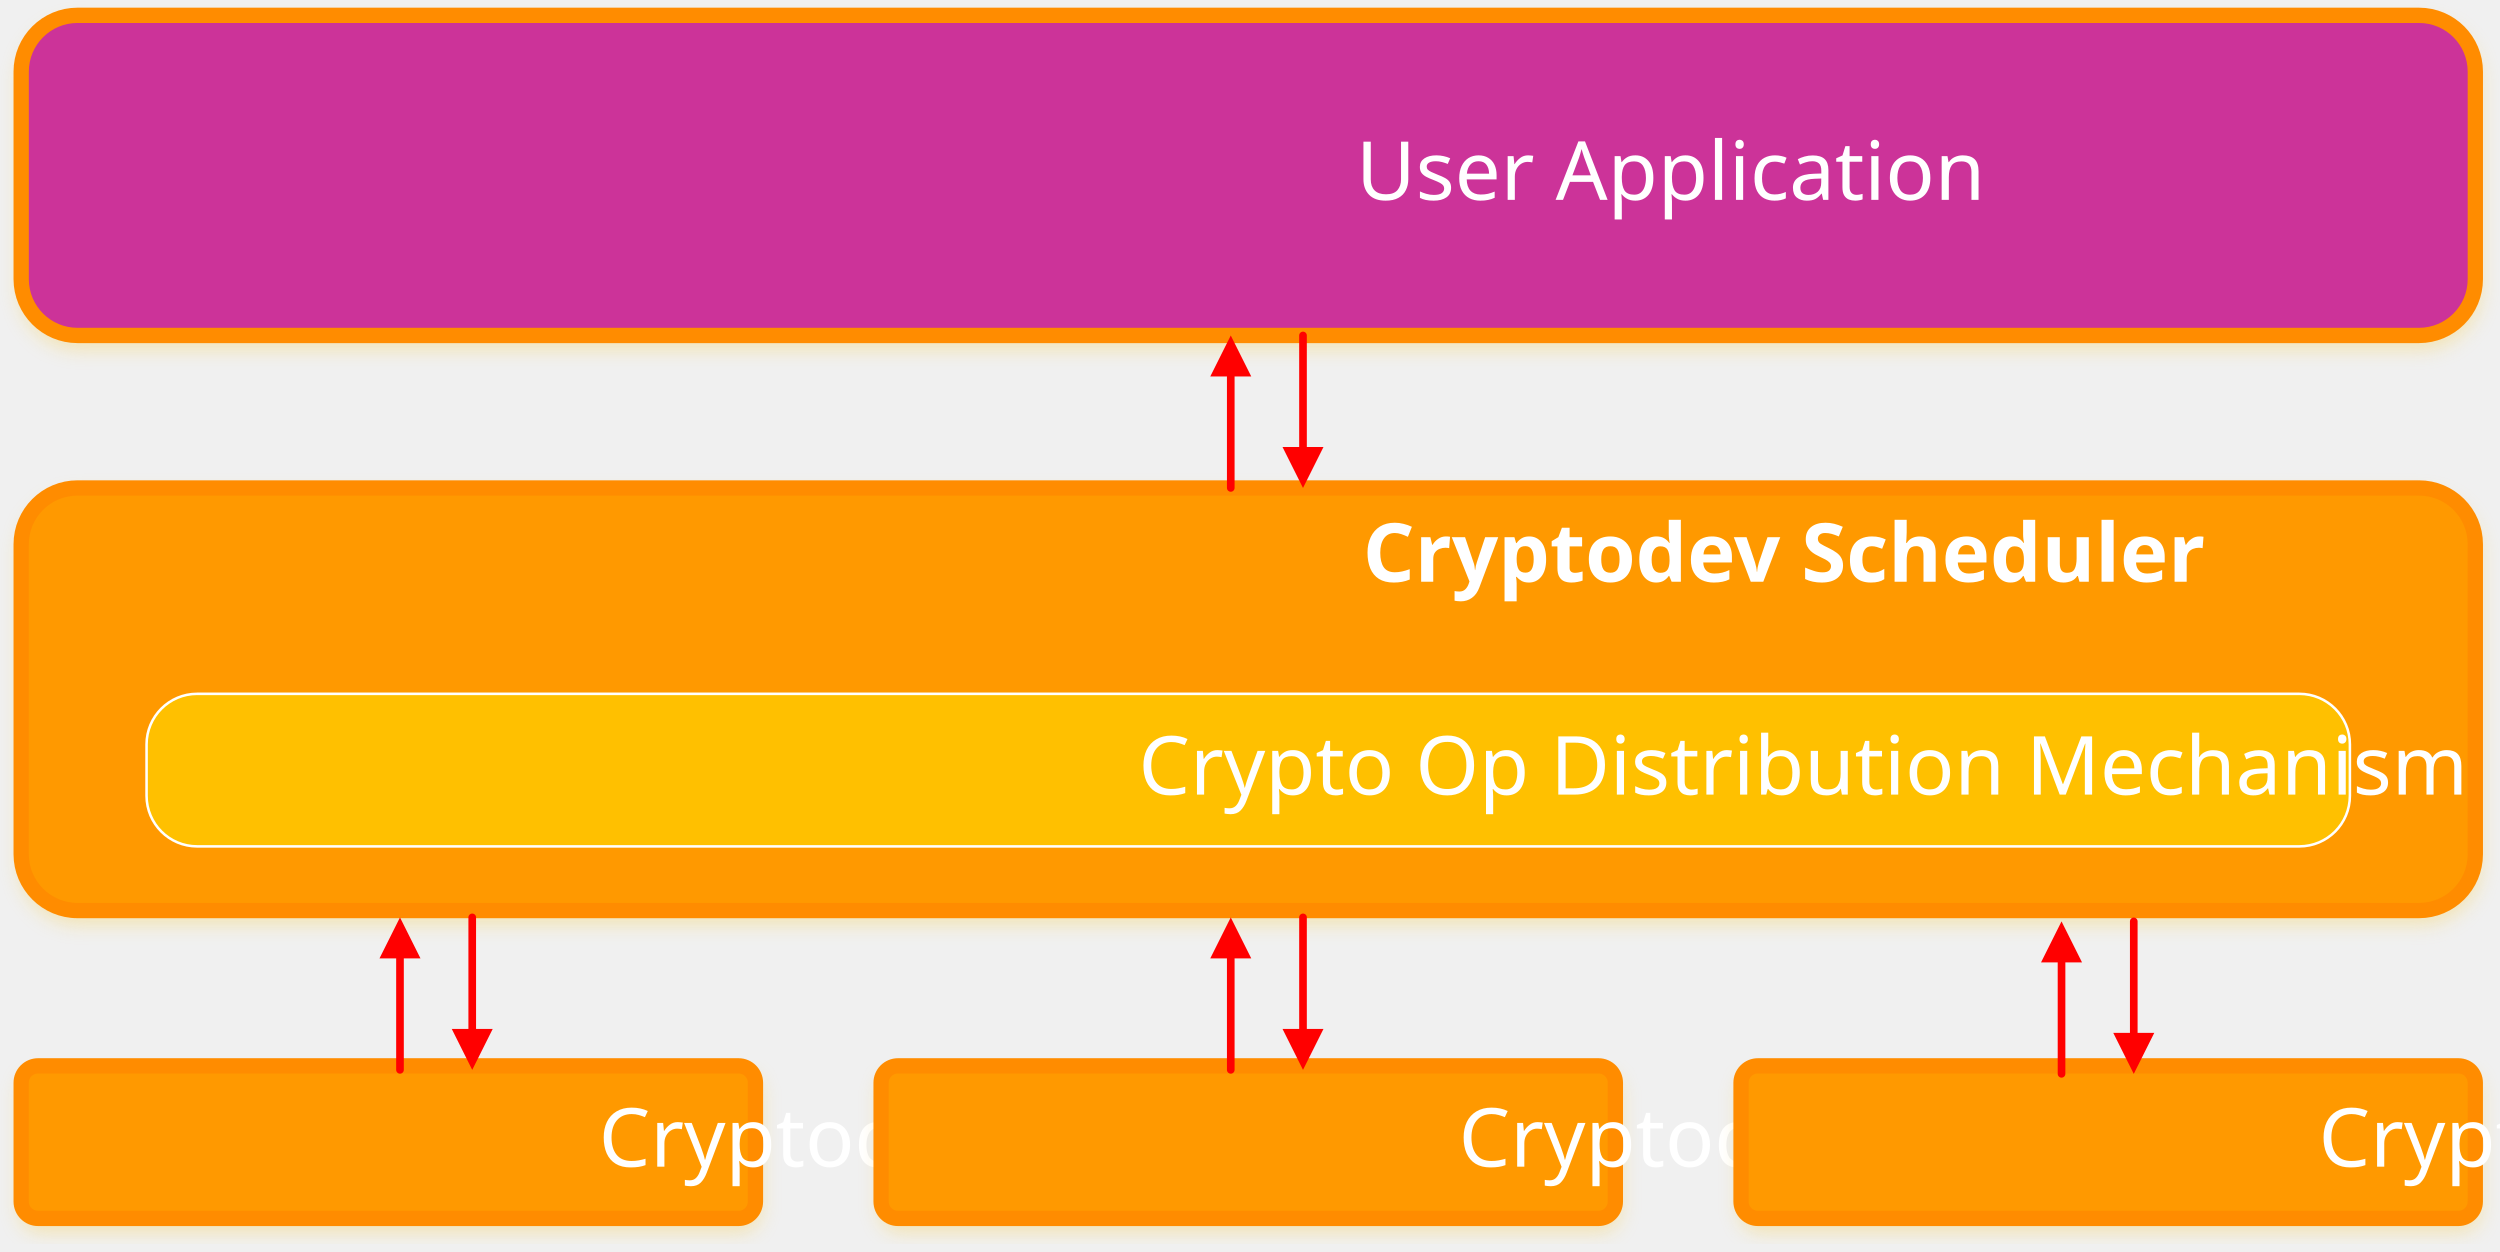
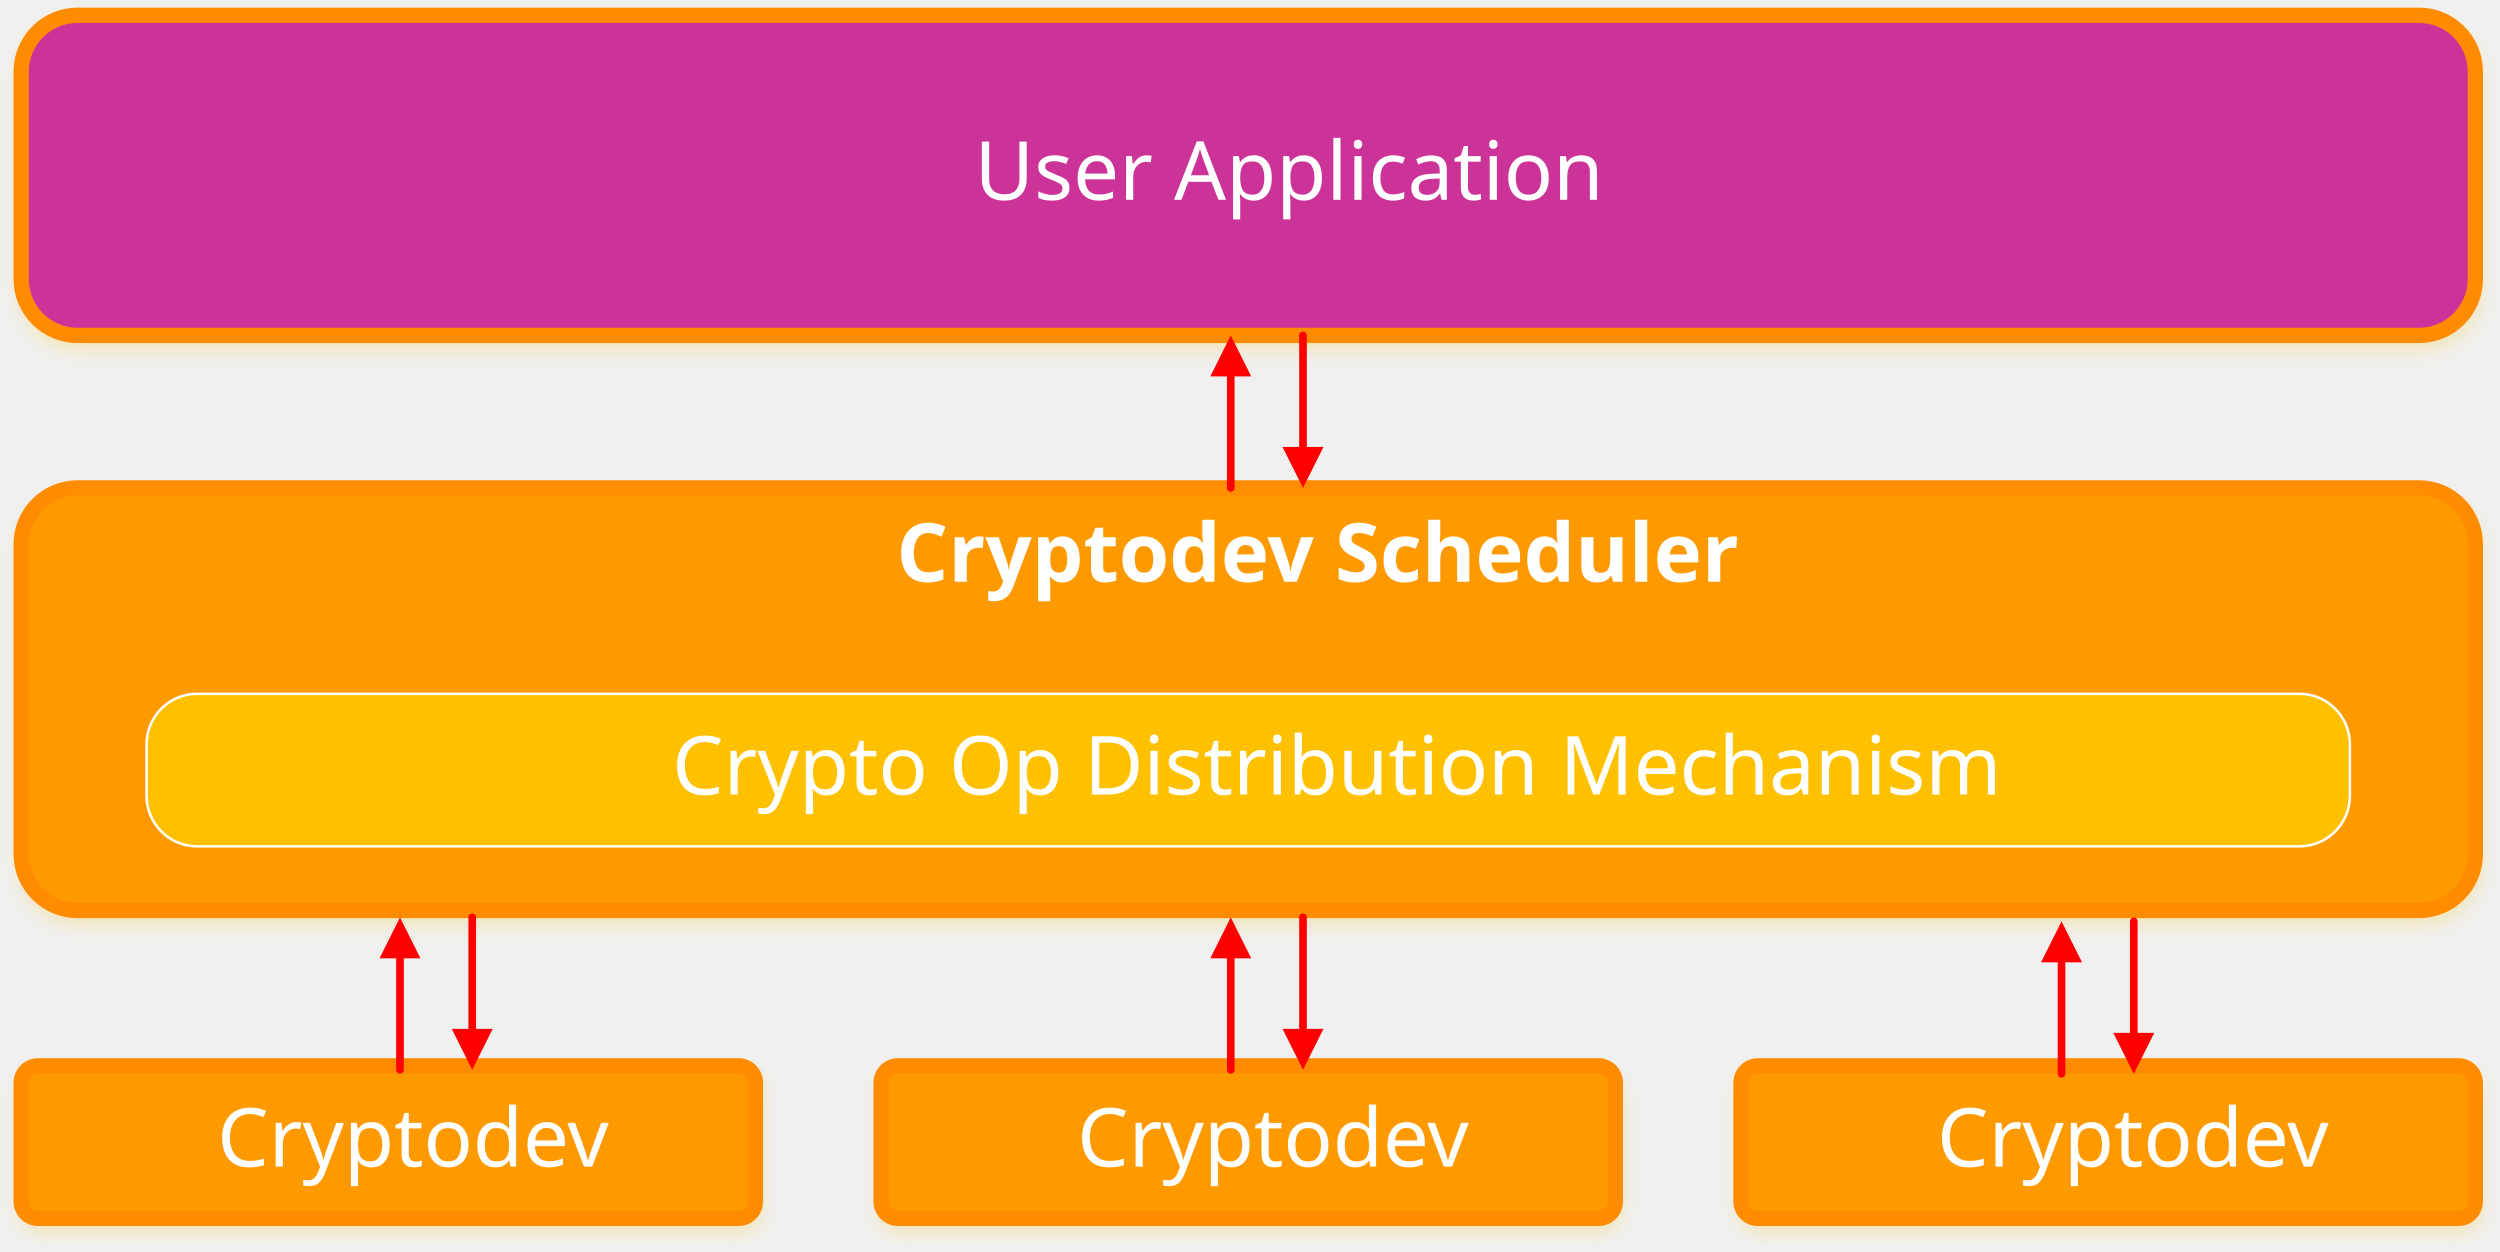
- <svg xmlns="http://www.w3.org/2000/svg" xmlns:ns1="http://schemas.microsoft.com/visio/2003/SVGExtensions/" xmlns:xlink="http://www.w3.org/1999/xlink" width="6.812in" height="3.41in" viewBox="0 0 490.485 245.514" xml:space="preserve" color-interpolation-filters="sRGB" class="st10">
-   <ns1:documentProperties ns1:langID="1033" ns1:metric="true" ns1:viewMarkup="false" />
-   <style type="text/css">
- 	
- 		.st1 {visibility:visible}
- 		.st2 {fill:#fec000;fill-opacity:0.25;filter:url(#filter_2);stroke:#fec000;stroke-opacity:0.25}
- 		.st3 {fill:#cc3399;stroke:#ff8c00;stroke-width:3}
- 		.st4 {fill:#ffffff;font-family:Calibri;font-size:1.333em}
- 		.st5 {fill:#ff9900;stroke:#ff8c00;stroke-width:3}
- 		.st6 {fill:#ffffff;font-family:Calibri;font-size:1.333em;font-weight:bold}
- 		.st7 {fill:#ffc000;stroke:#ffffff;stroke-linecap:round;stroke-linejoin:round;stroke-width:0.5}
- 		.st8 {marker-end:url(#mrkr4-40);stroke:#ff0000;stroke-linecap:round;stroke-linejoin:round;stroke-width:1.5}
- 		.st9 {fill:#ff0000;fill-opacity:1;stroke:#ff0000;stroke-opacity:1;stroke-width:0.373}
- 		.st10 {fill:none;fill-rule:evenodd;font-size:12px;overflow:visible;stroke-linecap:square;stroke-miterlimit:3}
- 	
- 	</style>
+ <svg xmlns="http://www.w3.org/2000/svg" xmlns:xlink="http://www.w3.org/1999/xlink" width="653.98" height="327.352" class="st10" color-interpolation-filters="sRGB" viewBox="0 0 490.485 245.514" xml:space="preserve">
+   <style type="text/css">.st1{visibility:visible}.st2{fill:#fec000;fill-opacity:.25;filter:url(#filter_2);stroke:#fec000;stroke-opacity:.25}.st3{fill:#c39;stroke:#ff8c00;stroke-width:3}.st4{fill:#fff;font-family:Calibri;font-size:1.333em}.st5{fill:#f90;stroke:#ff8c00;stroke-width:3}.st6{fill:#fff;font-family:Calibri;font-size:1.333em;font-weight:700}.st7,.st8{stroke-linecap:round;stroke-linejoin:round}.st7{fill:#ffc000;stroke:#fff;stroke-width:.5}.st8{marker-end:url(#mrkr4-40);stroke:red;stroke-width:1.5}.st9{fill:red;fill-opacity:1;stroke:red;stroke-opacity:1;stroke-width:.373}.st10{fill:none;fill-rule:evenodd;font-size:12px;overflow:visible;stroke-linecap:square;stroke-miterlimit:3}</style>
  <defs id="Markers">
    <g id="lend4">
-       <path d="M 2 1 L 0 0 L 2 -1 L 2 1 " style="stroke:none" />
+       <path d="M 2 1 L 0 0 L 2 -1 L 2 1" style="stroke:none" />
    </g>
-     <marker id="mrkr4-40" class="st9" ns1:arrowType="4" ns1:arrowSize="2" ns1:setback="5.36" refX="-5.36" orient="auto" markerUnits="strokeWidth" overflow="visible">
-       <use xlink:href="#lend4" transform="scale(-2.68,-2.68) " />
+     <marker id="mrkr4-40" class="st9" markerUnits="strokeWidth" orient="auto" overflow="visible" refX="-5.36">
+       <use transform="scale(-2.68,-2.68)" xlink:href="#lend4" />
    </marker>
  </defs>
  <defs id="Filters">
    <filter id="filter_2">
      <feGaussianBlur stdDeviation="2" />
    </filter>
  </defs>
-   <g ns1:mID="0" ns1:index="1" ns1:groupContext="foregroundPage">
-     <ns1:pageProperties ns1:drawingScale="0.0393701" ns1:pageScale="0.0393701" ns1:drawingUnits="24" ns1:shadowOffsetX="8.50394" ns1:shadowOffsetY="-8.50394" />
-     <ns1:layer ns1:name="Connector" ns1:index="0" />
-     <g id="shape31-1" ns1:mID="31" ns1:groupContext="shape" transform="translate(4.15435,-179.702)">
-       <ns1:userDefs>
-         <ns1:ud ns1:nameU="CTypeTopLeftSnip" ns1:prompt="" ns1:val="VT0(0):5" />
-         <ns1:ud ns1:nameU="CTypeTopRightSnip" ns1:prompt="" ns1:val="VT0(0):5" />
-         <ns1:ud ns1:nameU="CTypeBotLeftSnip" ns1:prompt="" ns1:val="VT0(0):5" />
-         <ns1:ud ns1:nameU="CTypeBotRightSnip" ns1:prompt="" ns1:val="VT0(0):5" />
-         <ns1:ud ns1:nameU="CornerLockHoriz" ns1:prompt="" ns1:val="VT0(1):5" />
-         <ns1:ud ns1:nameU="CornerLockVert" ns1:prompt="" ns1:val="VT0(1):5" />
-         <ns1:ud ns1:nameU="CornerLockDiag" ns1:prompt="" ns1:val="VT0(0):5" />
-         <ns1:ud ns1:nameU="TopLeftOffset" ns1:prompt="" ns1:val="VT0(0.15748031496063):24" />
-         <ns1:ud ns1:nameU="TopRightOffset" ns1:prompt="" ns1:val="VT0(0.15748031496063):24" />
-         <ns1:ud ns1:nameU="BotLeftOffset" ns1:prompt="" ns1:val="VT0(0.15748031496063):24" />
-         <ns1:ud ns1:nameU="BotRightOffset" ns1:prompt="" ns1:val="VT0(0.15748031496063):24" />
-         <ns1:ud ns1:nameU="visVersion" ns1:prompt="" ns1:val="VT0(15):26" />
-         <ns1:ud ns1:nameU="TopLeftOffset" ns1:prompt="" ns1:val="VT0(0.15348434426561):1" />
-         <ns1:ud ns1:nameU="TopRightOffset" ns1:prompt="" ns1:val="VT0(0.15348434426561):1" />
-         <ns1:ud ns1:nameU="BotLeftOffset" ns1:prompt="" ns1:val="VT0(0.15348434426561):1" />
-         <ns1:ud ns1:nameU="BotRightOffset" ns1:prompt="" ns1:val="VT0(0.15348434426561):1" />
-         <ns1:ud ns1:nameU="msvThemeColors" ns1:val="VT0(254):26" />
-       </ns1:userDefs>
-       <ns1:textBlock ns1:margins="rect(4,4,4,4)" ns1:tabSpace="42.5197" />
-       <ns1:textRect cx="240.743" cy="214.108" width="481.49" height="62.812" />
-       <g id="shadow31-2" ns1:groupContext="shadow" ns1:shadowOffsetX="0.3456" ns1:shadowOffsetY="-1.9728" ns1:shadowType="1" transform="matrix(1,0,0,1,0.3456,1.9728)" class="st1">
-         <path d="M11.05 245.51 L470.43 245.51 A11.051 11.051 -180 0 0 481.49 234.46 L481.49 193.75 A11.051 11.051 -180         0 0 470.43 182.7 L11.05 182.7 A11.051 11.051 -180 0 0 -0 193.75 L0 234.46 A11.051 11.051 -180 0         0 11.05 245.51 Z" class="st2" />
+   <g>
+     <g id="shape31-1" transform="translate(4.15435,-179.702)">
+       <g id="shadow31-2" class="st1">
+         <path d="M11.05 245.51 L470.43 245.51 A11.051 11.051 -180 0 0 481.49 234.46 L481.49 193.75 A11.051 11.051 -180 0 0 470.43 182.7 L11.05 182.7 A11.051 11.051 -180 0 0 -0 193.75 L0 234.46 A11.051 11.051 -180 0 0 11.05 245.51 Z" class="st2" transform="matrix(1,0,0,1,0.3456,1.9728)" />
      </g>
-       <path d="M11.05 245.51 L470.43 245.51 A11.051 11.051 -180 0 0 481.49 234.46 L481.49 193.75 A11.051 11.051 -180 0        0 470.43 182.7 L11.05 182.7 A11.051 11.051 -180 0 0 -0 193.75 L0 234.46 A11.051 11.051 -180 0 0 11.05        245.51 Z" class="st3" />
-       <text x="187.04" y="218.91" class="st4" ns1:langID="1033">
-         <ns1:paragraph ns1:horizAlign="1" />
-         <ns1:tabList />User Application</text>
+       <path d="M11.05 245.51 L470.43 245.51 A11.051 11.051 -180 0 0 481.49 234.46 L481.49 193.75 A11.051 11.051 -180 0 0 470.43 182.7 L11.05 182.7 A11.051 11.051 -180 0 0 -0 193.75 L0 234.46 A11.051 11.051 -180 0 0 11.05 245.51 Z" class="st3" />
+       <text x="187.04" y="218.91" class="st4">User Application</text>
    </g>
-     <g id="shape135-7" ns1:mID="135" ns1:groupContext="shape" transform="translate(4.15435,-6.4728)">
-       <ns1:userDefs>
-         <ns1:ud ns1:nameU="CTypeTopLeftSnip" ns1:prompt="" ns1:val="VT0(0):5" />
-         <ns1:ud ns1:nameU="CTypeTopRightSnip" ns1:prompt="" ns1:val="VT0(0):5" />
-         <ns1:ud ns1:nameU="CTypeBotLeftSnip" ns1:prompt="" ns1:val="VT0(0):5" />
-         <ns1:ud ns1:nameU="CTypeBotRightSnip" ns1:prompt="" ns1:val="VT0(0):5" />
-         <ns1:ud ns1:nameU="CornerLockHoriz" ns1:prompt="" ns1:val="VT0(1):5" />
-         <ns1:ud ns1:nameU="CornerLockVert" ns1:prompt="" ns1:val="VT0(1):5" />
-         <ns1:ud ns1:nameU="CornerLockDiag" ns1:prompt="" ns1:val="VT0(0):5" />
-         <ns1:ud ns1:nameU="TopLeftOffset" ns1:prompt="" ns1:val="VT0(0.15748031496063):24" />
-         <ns1:ud ns1:nameU="TopRightOffset" ns1:prompt="" ns1:val="VT0(0.15748031496063):24" />
-         <ns1:ud ns1:nameU="BotLeftOffset" ns1:prompt="" ns1:val="VT0(0.15748031496063):24" />
-         <ns1:ud ns1:nameU="BotRightOffset" ns1:prompt="" ns1:val="VT0(0.15748031496063):24" />
-         <ns1:ud ns1:nameU="visVersion" ns1:prompt="" ns1:val="VT0(15):26" />
-         <ns1:ud ns1:nameU="TopLeftOffset" ns1:prompt="" ns1:val="VT0(0.045922865409173):1" />
-         <ns1:ud ns1:nameU="TopRightOffset" ns1:prompt="" ns1:val="VT0(0.045922865409173):1" />
-         <ns1:ud ns1:nameU="BotLeftOffset" ns1:prompt="" ns1:val="VT0(0.045922865409173):1" />
-         <ns1:ud ns1:nameU="BotRightOffset" ns1:prompt="" ns1:val="VT0(0.045922865409173):1" />
-         <ns1:ud ns1:nameU="msvThemeColors" ns1:val="VT0(254):26" />
-       </ns1:userDefs>
-       <ns1:textBlock ns1:margins="rect(4,4,4,4)" ns1:tabSpace="42.5197" />
-       <ns1:textRect cx="72.031" cy="230.549" width="144.07" height="29.931" />
-       <g id="shadow135-8" ns1:groupContext="shadow" ns1:shadowOffsetX="0.3456" ns1:shadowOffsetY="-1.9728" ns1:shadowType="1" transform="matrix(1,0,0,1,0.3456,1.9728)" class="st1">
-         <path d="M3.31 245.51 L140.76 245.51 A3.306 3.306 -180 0 0 144.06 242.21 L144.06 218.89 A3.306 3.306 -180         0 0 140.76 215.58 L3.31 215.58 A3.306 3.306 -180 0 0 0 218.89 L0 242.21 A3.306 3.306 -180 0         0 3.31 245.51 Z" class="st2" />
+     <g id="shape135-7" transform="translate(4.15435,-6.4728)">
+       <g id="shadow135-8" class="st1">
+         <path d="M3.31 245.51 L140.76 245.51 A3.306 3.306 -180 0 0 144.06 242.21 L144.06 218.89 A3.306 3.306 -180 0 0 140.76 215.58 L3.31 215.58 A3.306 3.306 -180 0 0 0 218.89 L0 242.21 A3.306 3.306 -180 0 0 3.31 245.51 Z" class="st2" transform="matrix(1,0,0,1,0.3456,1.9728)" />
      </g>
-       <path d="M3.31 245.51 L140.76 245.51 A3.306 3.306 -180 0 0 144.06 242.21 L144.06 218.89 A3.306 3.306 -180 0 0        140.76 215.58 L3.31 215.58 A3.306 3.306 -180 0 0 0 218.89 L0 242.21 A3.306 3.306 -180 0 0 3.31 245.51        Z" class="st5" />
-       <text x="38.46" y="235.35" class="st4" ns1:langID="1033">
-         <ns1:paragraph ns1:horizAlign="1" />
-         <ns1:tabList />Cryptodev</text>
+       <path d="M3.31 245.51 L140.76 245.51 A3.306 3.306 -180 0 0 144.06 242.21 L144.06 218.89 A3.306 3.306 -180 0 0 140.76 215.58 L3.31 215.58 A3.306 3.306 -180 0 0 0 218.89 L0 242.21 A3.306 3.306 -180 0 0 3.31 245.51 Z" class="st5" />
+       <text x="38.46" y="235.35" class="st4">Cryptodev</text>
    </g>
-     <g id="shape136-13" ns1:mID="136" ns1:groupContext="shape" transform="translate(172.866,-6.4728)">
-       <ns1:userDefs>
-         <ns1:ud ns1:nameU="CTypeTopLeftSnip" ns1:prompt="" ns1:val="VT0(0):5" />
-         <ns1:ud ns1:nameU="CTypeTopRightSnip" ns1:prompt="" ns1:val="VT0(0):5" />
-         <ns1:ud ns1:nameU="CTypeBotLeftSnip" ns1:prompt="" ns1:val="VT0(0):5" />
-         <ns1:ud ns1:nameU="CTypeBotRightSnip" ns1:prompt="" ns1:val="VT0(0):5" />
-         <ns1:ud ns1:nameU="CornerLockHoriz" ns1:prompt="" ns1:val="VT0(1):5" />
-         <ns1:ud ns1:nameU="CornerLockVert" ns1:prompt="" ns1:val="VT0(1):5" />
-         <ns1:ud ns1:nameU="CornerLockDiag" ns1:prompt="" ns1:val="VT0(0):5" />
-         <ns1:ud ns1:nameU="TopLeftOffset" ns1:prompt="" ns1:val="VT0(0.15748031496063):24" />
-         <ns1:ud ns1:nameU="TopRightOffset" ns1:prompt="" ns1:val="VT0(0.15748031496063):24" />
-         <ns1:ud ns1:nameU="BotLeftOffset" ns1:prompt="" ns1:val="VT0(0.15748031496063):24" />
-         <ns1:ud ns1:nameU="BotRightOffset" ns1:prompt="" ns1:val="VT0(0.15748031496063):24" />
-         <ns1:ud ns1:nameU="visVersion" ns1:prompt="" ns1:val="VT0(15):26" />
-         <ns1:ud ns1:nameU="TopLeftOffset" ns1:prompt="" ns1:val="VT0(0.045922865409173):1" />
-         <ns1:ud ns1:nameU="TopRightOffset" ns1:prompt="" ns1:val="VT0(0.045922865409173):1" />
-         <ns1:ud ns1:nameU="BotLeftOffset" ns1:prompt="" ns1:val="VT0(0.045922865409173):1" />
-         <ns1:ud ns1:nameU="BotRightOffset" ns1:prompt="" ns1:val="VT0(0.045922865409173):1" />
-         <ns1:ud ns1:nameU="msvThemeColors" ns1:val="VT0(254):26" />
-       </ns1:userDefs>
-       <ns1:textBlock ns1:margins="rect(4,4,4,4)" ns1:tabSpace="42.5197" />
-       <ns1:textRect cx="72.031" cy="230.549" width="144.07" height="29.931" />
-       <g id="shadow136-14" ns1:groupContext="shadow" ns1:shadowOffsetX="0.3456" ns1:shadowOffsetY="-1.9728" ns1:shadowType="1" transform="matrix(1,0,0,1,0.3456,1.9728)" class="st1">
-         <path d="M3.31 245.51 L140.76 245.51 A3.306 3.306 -180 0 0 144.06 242.21 L144.06 218.89 A3.306 3.306 -180         0 0 140.76 215.58 L3.31 215.58 A3.306 3.306 -180 0 0 0 218.89 L0 242.21 A3.306 3.306 -180 0         0 3.31 245.51 Z" class="st2" />
+     <g id="shape136-13" transform="translate(172.866,-6.4728)">
+       <g id="shadow136-14" class="st1">
+         <path d="M3.31 245.51 L140.76 245.51 A3.306 3.306 -180 0 0 144.06 242.21 L144.06 218.89 A3.306 3.306 -180 0 0 140.76 215.58 L3.31 215.58 A3.306 3.306 -180 0 0 0 218.89 L0 242.21 A3.306 3.306 -180 0 0 3.31 245.51 Z" class="st2" transform="matrix(1,0,0,1,0.3456,1.9728)" />
      </g>
-       <path d="M3.31 245.51 L140.76 245.51 A3.306 3.306 -180 0 0 144.06 242.21 L144.06 218.89 A3.306 3.306 -180 0 0        140.76 215.58 L3.31 215.58 A3.306 3.306 -180 0 0 0 218.89 L0 242.21 A3.306 3.306 -180 0 0 3.31 245.51        Z" class="st5" />
-       <text x="38.46" y="235.35" class="st4" ns1:langID="1033">
-         <ns1:paragraph ns1:horizAlign="1" />
-         <ns1:tabList />Cryptodev</text>
+       <path d="M3.31 245.51 L140.76 245.51 A3.306 3.306 -180 0 0 144.06 242.21 L144.06 218.89 A3.306 3.306 -180 0 0 140.76 215.58 L3.31 215.58 A3.306 3.306 -180 0 0 0 218.89 L0 242.21 A3.306 3.306 -180 0 0 3.31 245.51 Z" class="st5" />
+       <text x="38.46" y="235.35" class="st4">Cryptodev</text>
    </g>
-     <g id="shape137-19" ns1:mID="137" ns1:groupContext="shape" transform="translate(341.578,-6.4728)">
-       <ns1:userDefs>
-         <ns1:ud ns1:nameU="CTypeTopLeftSnip" ns1:prompt="" ns1:val="VT0(0):5" />
-         <ns1:ud ns1:nameU="CTypeTopRightSnip" ns1:prompt="" ns1:val="VT0(0):5" />
-         <ns1:ud ns1:nameU="CTypeBotLeftSnip" ns1:prompt="" ns1:val="VT0(0):5" />
-         <ns1:ud ns1:nameU="CTypeBotRightSnip" ns1:prompt="" ns1:val="VT0(0):5" />
-         <ns1:ud ns1:nameU="CornerLockHoriz" ns1:prompt="" ns1:val="VT0(1):5" />
-         <ns1:ud ns1:nameU="CornerLockVert" ns1:prompt="" ns1:val="VT0(1):5" />
-         <ns1:ud ns1:nameU="CornerLockDiag" ns1:prompt="" ns1:val="VT0(0):5" />
-         <ns1:ud ns1:nameU="TopLeftOffset" ns1:prompt="" ns1:val="VT0(0.15748031496063):24" />
-         <ns1:ud ns1:nameU="TopRightOffset" ns1:prompt="" ns1:val="VT0(0.15748031496063):24" />
-         <ns1:ud ns1:nameU="BotLeftOffset" ns1:prompt="" ns1:val="VT0(0.15748031496063):24" />
-         <ns1:ud ns1:nameU="BotRightOffset" ns1:prompt="" ns1:val="VT0(0.15748031496063):24" />
-         <ns1:ud ns1:nameU="visVersion" ns1:prompt="" ns1:val="VT0(15):26" />
-         <ns1:ud ns1:nameU="TopLeftOffset" ns1:prompt="" ns1:val="VT0(0.045922865409173):1" />
-         <ns1:ud ns1:nameU="TopRightOffset" ns1:prompt="" ns1:val="VT0(0.045922865409173):1" />
-         <ns1:ud ns1:nameU="BotLeftOffset" ns1:prompt="" ns1:val="VT0(0.045922865409173):1" />
-         <ns1:ud ns1:nameU="BotRightOffset" ns1:prompt="" ns1:val="VT0(0.045922865409173):1" />
-         <ns1:ud ns1:nameU="msvThemeColors" ns1:val="VT0(254):26" />
-       </ns1:userDefs>
-       <ns1:textBlock ns1:margins="rect(4,4,4,4)" ns1:tabSpace="42.5197" />
-       <ns1:textRect cx="72.031" cy="230.549" width="144.07" height="29.931" />
-       <g id="shadow137-20" ns1:groupContext="shadow" ns1:shadowOffsetX="0.3456" ns1:shadowOffsetY="-1.9728" ns1:shadowType="1" transform="matrix(1,0,0,1,0.3456,1.9728)" class="st1">
-         <path d="M3.31 245.51 L140.76 245.51 A3.306 3.306 -180 0 0 144.06 242.21 L144.06 218.89 A3.306 3.306 -180         0 0 140.76 215.58 L3.31 215.58 A3.306 3.306 -180 0 0 0 218.89 L0 242.21 A3.306 3.306 -180 0         0 3.31 245.51 Z" class="st2" />
+     <g id="shape137-19" transform="translate(341.578,-6.4728)">
+       <g id="shadow137-20" class="st1">
+         <path d="M3.31 245.51 L140.76 245.51 A3.306 3.306 -180 0 0 144.06 242.21 L144.06 218.89 A3.306 3.306 -180 0 0 140.76 215.58 L3.31 215.58 A3.306 3.306 -180 0 0 0 218.89 L0 242.21 A3.306 3.306 -180 0 0 3.31 245.51 Z" class="st2" transform="matrix(1,0,0,1,0.3456,1.9728)" />
      </g>
-       <path d="M3.31 245.51 L140.76 245.51 A3.306 3.306 -180 0 0 144.06 242.21 L144.06 218.89 A3.306 3.306 -180 0 0        140.76 215.58 L3.31 215.58 A3.306 3.306 -180 0 0 0 218.89 L0 242.21 A3.306 3.306 -180 0 0 3.31 245.51        Z" class="st5" />
-       <text x="38.46" y="235.35" class="st4" ns1:langID="1033">
-         <ns1:paragraph ns1:horizAlign="1" />
-         <ns1:tabList />Cryptodev</text>
+       <path d="M3.31 245.51 L140.76 245.51 A3.306 3.306 -180 0 0 144.06 242.21 L144.06 218.89 A3.306 3.306 -180 0 0 140.76 215.58 L3.31 215.58 A3.306 3.306 -180 0 0 0 218.89 L0 242.21 A3.306 3.306 -180 0 0 3.31 245.51 Z" class="st5" />
+       <text x="38.46" y="235.35" class="st4">Cryptodev</text>
    </g>
-     <g id="group139-25" transform="translate(4.15435,-66.8734)" ns1:mID="139" ns1:groupContext="group">
-       <g id="shape33-26" ns1:mID="33" ns1:groupContext="shape">
-         <ns1:userDefs>
-           <ns1:ud ns1:nameU="CTypeTopLeftSnip" ns1:prompt="" ns1:val="VT0(0):5" />
-           <ns1:ud ns1:nameU="CTypeTopRightSnip" ns1:prompt="" ns1:val="VT0(0):5" />
-           <ns1:ud ns1:nameU="CTypeBotLeftSnip" ns1:prompt="" ns1:val="VT0(0):5" />
-           <ns1:ud ns1:nameU="CTypeBotRightSnip" ns1:prompt="" ns1:val="VT0(0):5" />
-           <ns1:ud ns1:nameU="CornerLockHoriz" ns1:prompt="" ns1:val="VT0(1):5" />
-           <ns1:ud ns1:nameU="CornerLockVert" ns1:prompt="" ns1:val="VT0(1):5" />
-           <ns1:ud ns1:nameU="CornerLockDiag" ns1:prompt="" ns1:val="VT0(0):5" />
-           <ns1:ud ns1:nameU="TopLeftOffset" ns1:prompt="" ns1:val="VT0(0.15748031496063):24" />
-           <ns1:ud ns1:nameU="TopRightOffset" ns1:prompt="" ns1:val="VT0(0.15748031496063):24" />
-           <ns1:ud ns1:nameU="BotLeftOffset" ns1:prompt="" ns1:val="VT0(0.15748031496063):24" />
-           <ns1:ud ns1:nameU="BotRightOffset" ns1:prompt="" ns1:val="VT0(0.15748031496063):24" />
-           <ns1:ud ns1:nameU="visVersion" ns1:prompt="" ns1:val="VT0(15):26" />
-           <ns1:ud ns1:nameU="TopLeftOffset" ns1:prompt="" ns1:val="VT0(0.15348434426561):1" />
-           <ns1:ud ns1:nameU="TopRightOffset" ns1:prompt="" ns1:val="VT0(0.15348434426561):1" />
-           <ns1:ud ns1:nameU="BotLeftOffset" ns1:prompt="" ns1:val="VT0(0.15348434426561):1" />
-           <ns1:ud ns1:nameU="BotRightOffset" ns1:prompt="" ns1:val="VT0(0.15348434426561):1" />
-           <ns1:ud ns1:nameU="msvThemeColors" ns1:val="VT0(254):26" />
-         </ns1:userDefs>
-         <ns1:textBlock ns1:margins="rect(4,4,4,4)" ns1:tabSpace="42.5197" ns1:verticalAlign="0" />
-         <ns1:textRect cx="240.743" cy="204.056" width="481.49" height="82.916" />
-         <g id="shadow33-27" ns1:groupContext="shadow" ns1:shadowOffsetX="0.3456" ns1:shadowOffsetY="-1.9728" ns1:shadowType="1" transform="matrix(1,0,0,1,0.3456,1.9728)" class="st1">
-           <path d="M11.05 245.51 L470.43 245.51 A11.051 11.051 -180 0 0 481.49 234.46 L481.49 173.65 A11.051 11.051          -180 0 0 470.43 162.6 L11.05 162.6 A11.051 11.051 -180 0 0 0 173.65 L0 234.46 A11.051 11.051          -180 0 0 11.05 245.51 Z" class="st2" />
+     <g id="group139-25" transform="translate(4.15435,-66.8734)">
+       <g id="shape33-26">
+         <g id="shadow33-27" class="st1">
+           <path d="M11.05 245.51 L470.43 245.51 A11.051 11.051 -180 0 0 481.49 234.46 L481.49 173.65 A11.051 11.051 -180 0 0 470.43 162.6 L11.05 162.6 A11.051 11.051 -180 0 0 0 173.65 L0 234.46 A11.051 11.051 -180 0 0 11.05 245.51 Z" class="st2" transform="matrix(1,0,0,1,0.3456,1.9728)" />
        </g>
-         <path d="M11.05 245.51 L470.43 245.51 A11.051 11.051 -180 0 0 481.49 234.46 L481.49 173.65 A11.051 11.051 -180         0 0 470.43 162.6 L11.05 162.6 A11.051 11.051 -180 0 0 0 173.65 L0 234.46 A11.051 11.051 -180 0 0         11.05 245.51 Z" class="st5" />
-         <text x="171.72" y="181" class="st6" ns1:langID="1033">
-           <ns1:paragraph ns1:horizAlign="1" />
-           <ns1:tabList />Cryptodev Scheduler</text>
+         <path d="M11.05 245.51 L470.43 245.51 A11.051 11.051 -180 0 0 481.49 234.46 L481.49 173.65 A11.051 11.051 -180 0 0 470.43 162.6 L11.05 162.6 A11.051 11.051 -180 0 0 0 173.65 L0 234.46 A11.051 11.051 -180 0 0 11.05 245.51 Z" class="st5" />
+         <text x="171.72" y="181" class="st6">Cryptodev Scheduler</text>
      </g>
-       <g id="shape138-32" ns1:mID="138" ns1:groupContext="shape" transform="translate(24.6009,-12.5889)">
-         <ns1:userDefs>
-           <ns1:ud ns1:nameU="CTypeTopLeftSnip" ns1:prompt="" ns1:val="VT0(0):5" />
-           <ns1:ud ns1:nameU="CTypeTopRightSnip" ns1:prompt="" ns1:val="VT0(0):5" />
-           <ns1:ud ns1:nameU="CTypeBotLeftSnip" ns1:prompt="" ns1:val="VT0(0):5" />
-           <ns1:ud ns1:nameU="CTypeBotRightSnip" ns1:prompt="" ns1:val="VT0(0):5" />
-           <ns1:ud ns1:nameU="CornerLockHoriz" ns1:prompt="" ns1:val="VT0(1):5" />
-           <ns1:ud ns1:nameU="CornerLockVert" ns1:prompt="" ns1:val="VT0(1):5" />
-           <ns1:ud ns1:nameU="CornerLockDiag" ns1:prompt="" ns1:val="VT0(0):5" />
-           <ns1:ud ns1:nameU="TopLeftOffset" ns1:prompt="" ns1:val="VT0(0.15748031496063):24" />
-           <ns1:ud ns1:nameU="TopRightOffset" ns1:prompt="" ns1:val="VT0(0.15748031496063):24" />
-           <ns1:ud ns1:nameU="BotLeftOffset" ns1:prompt="" ns1:val="VT0(0.15748031496063):24" />
-           <ns1:ud ns1:nameU="BotRightOffset" ns1:prompt="" ns1:val="VT0(0.15748031496063):24" />
-           <ns1:ud ns1:nameU="visVersion" ns1:prompt="" ns1:val="VT0(15):26" />
-           <ns1:ud ns1:nameU="TopLeftOffset" ns1:prompt="" ns1:val="VT0(0.13780016666367):1" />
-           <ns1:ud ns1:nameU="TopRightOffset" ns1:prompt="" ns1:val="VT0(0.13780016666367):1" />
-           <ns1:ud ns1:nameU="BotLeftOffset" ns1:prompt="" ns1:val="VT0(0.13780016666367):1" />
-           <ns1:ud ns1:nameU="BotRightOffset" ns1:prompt="" ns1:val="VT0(0.13780016666367):1" />
-           <ns1:ud ns1:nameU="msvThemeColors" ns1:val="VT0(254):26" />
-         </ns1:userDefs>
-         <ns1:textBlock ns1:margins="rect(4,4,4,4)" ns1:tabSpace="42.5197" />
-         <ns1:textRect cx="216.142" cy="230.549" width="432.29" height="29.931" />
-         <path d="M9.92 245.51 L422.36 245.51 A9.921 9.921 -180 0 0 432.28 235.59 L432.28 225.51 A9.921 9.921 -180         0 0 422.36 215.58 L9.92 215.58 A9.921 9.921 -180 0 0 0 225.51 L0 235.59 A9.921 9.921 -180 0         0 9.92 245.51 Z" class="st7" />
-         <text x="103.11" y="235.35" class="st4" ns1:langID="1033">
-           <ns1:paragraph ns1:horizAlign="1" />
-           <ns1:tabList />Crypto Op Distribution Mechanism</text>
+       <g id="shape138-32" transform="translate(24.6009,-12.5889)">
+         <path d="M9.92 245.51 L422.36 245.51 A9.921 9.921 -180 0 0 432.28 235.59 L432.28 225.51 A9.921 9.921 -180 0 0 422.36 215.58 L9.92 215.58 A9.921 9.921 -180 0 0 0 225.51 L0 235.59 A9.921 9.921 -180 0 0 9.92 245.51 Z" class="st7" />
+         <text x="103.11" y="235.35" class="st4">Crypto Op Distribution Mechanism</text>
      </g>
    </g>
-     <g id="shape140-35" ns1:mID="140" ns1:groupContext="shape" ns1:layerMember="0" transform="translate(234.378,-149.789)">
+     <g id="shape140-35" transform="translate(234.378,-149.789)">
      <path d="M7.09 245.51 L7.09 223.64" class="st8" />
    </g>
-     <g id="shape141-41" ns1:mID="141" ns1:groupContext="shape" ns1:layerMember="0" transform="translate(248.551,-179.702)">
+     <g id="shape141-41" transform="translate(248.551,-179.702)">
      <path d="M7.09 245.51 L7.09 267.39" class="st8" />
    </g>
-     <g id="shape142-46" ns1:mID="142" ns1:groupContext="shape" ns1:layerMember="0" transform="translate(71.3856,-35.6203)">
+     <g id="shape142-46" transform="translate(71.3856,-35.6203)">
      <path d="M7.09 245.51 L7.09 223.64" class="st8" />
    </g>
-     <g id="shape143-51" ns1:mID="143" ns1:groupContext="shape" ns1:layerMember="0" transform="translate(85.5588,-65.5333)">
+     <g id="shape143-51" transform="translate(85.5588,-65.5333)">
      <path d="M7.09 245.51 L7.09 267.39" class="st8" />
    </g>
-     <g id="shape144-56" ns1:mID="144" ns1:groupContext="shape" ns1:layerMember="0" transform="translate(234.378,-35.6203)">
+     <g id="shape144-56" transform="translate(234.378,-35.6203)">
      <path d="M7.09 245.51 L7.09 223.64" class="st8" />
    </g>
-     <g id="shape145-61" ns1:mID="145" ns1:groupContext="shape" ns1:layerMember="0" transform="translate(248.551,-65.5333)">
+     <g id="shape145-61" transform="translate(248.551,-65.5333)">
      <path d="M7.09 245.51 L7.09 267.39" class="st8" />
    </g>
-     <g id="shape146-66" ns1:mID="146" ns1:groupContext="shape" ns1:layerMember="0" transform="translate(397.37,-34.837)">
+     <g id="shape146-66" transform="translate(397.37,-34.837)">
      <path d="M7.09 245.51 L7.09 223.64" class="st8" />
    </g>
-     <g id="shape147-71" ns1:mID="147" ns1:groupContext="shape" ns1:layerMember="0" transform="translate(411.543,-64.75)">
+     <g id="shape147-71" transform="translate(411.543,-64.75)">
      <path d="M7.09 245.51 L7.09 267.39" class="st8" />
    </g>
  </g>
</svg>
